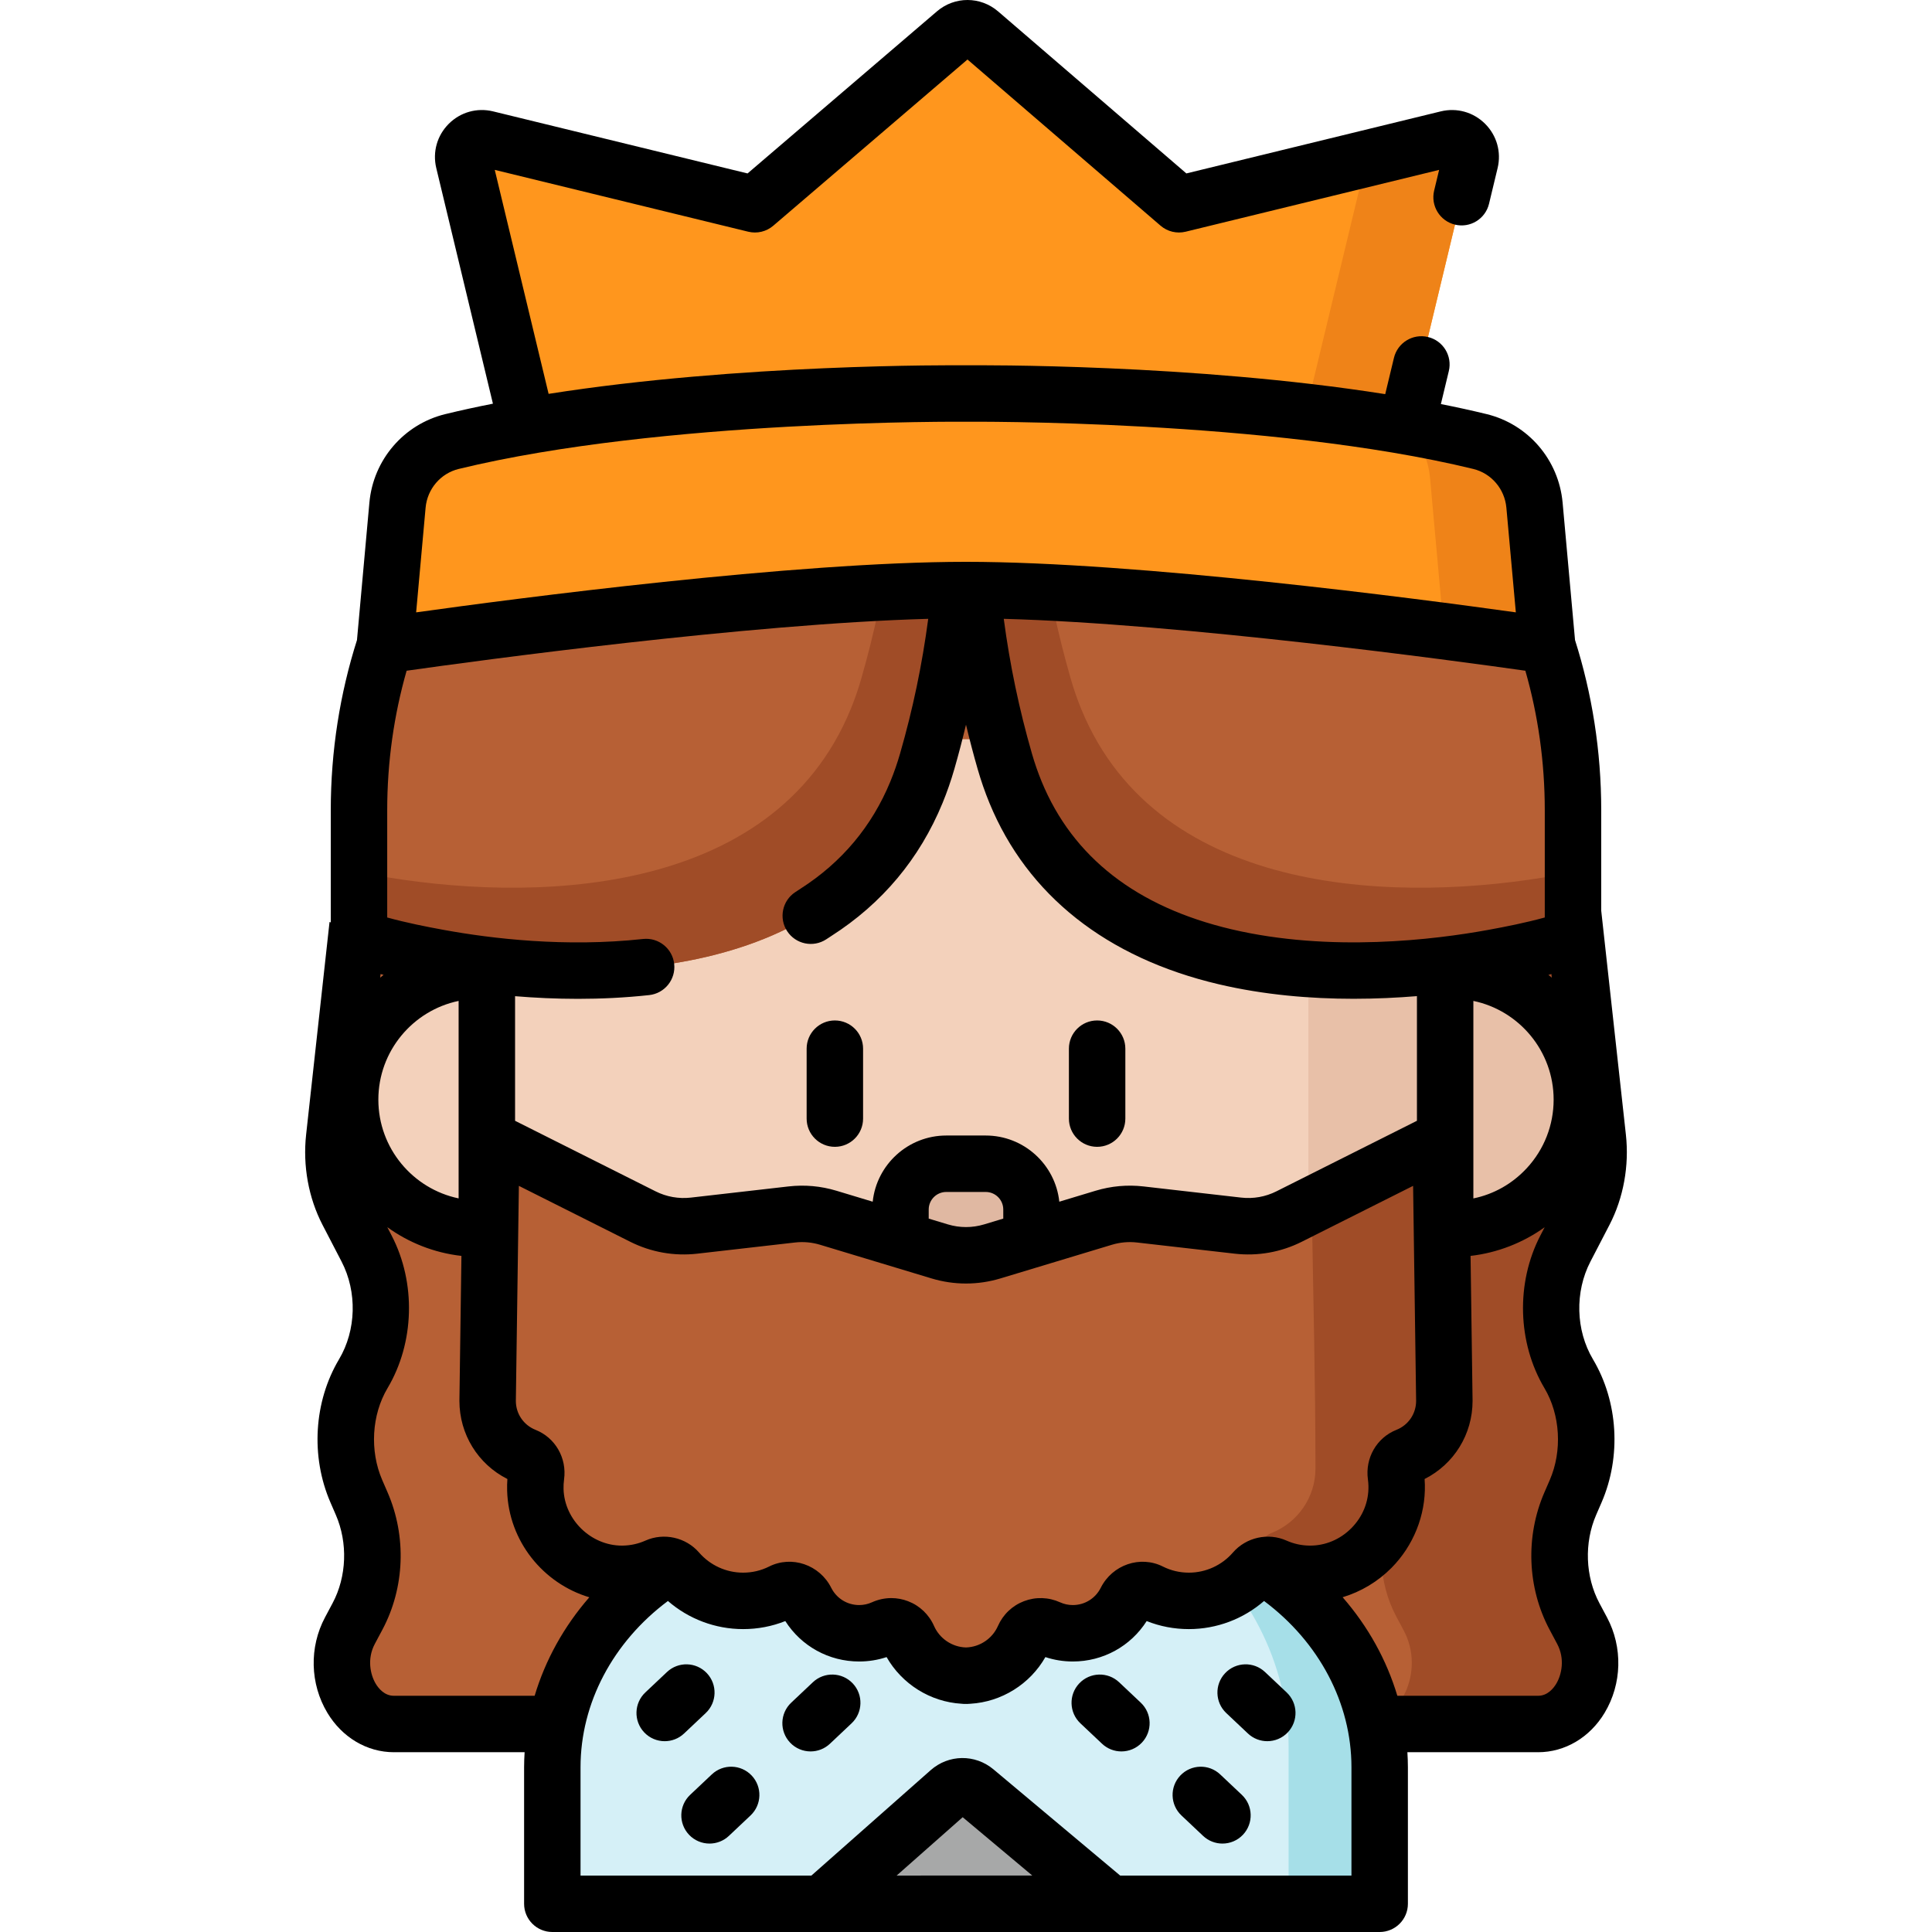
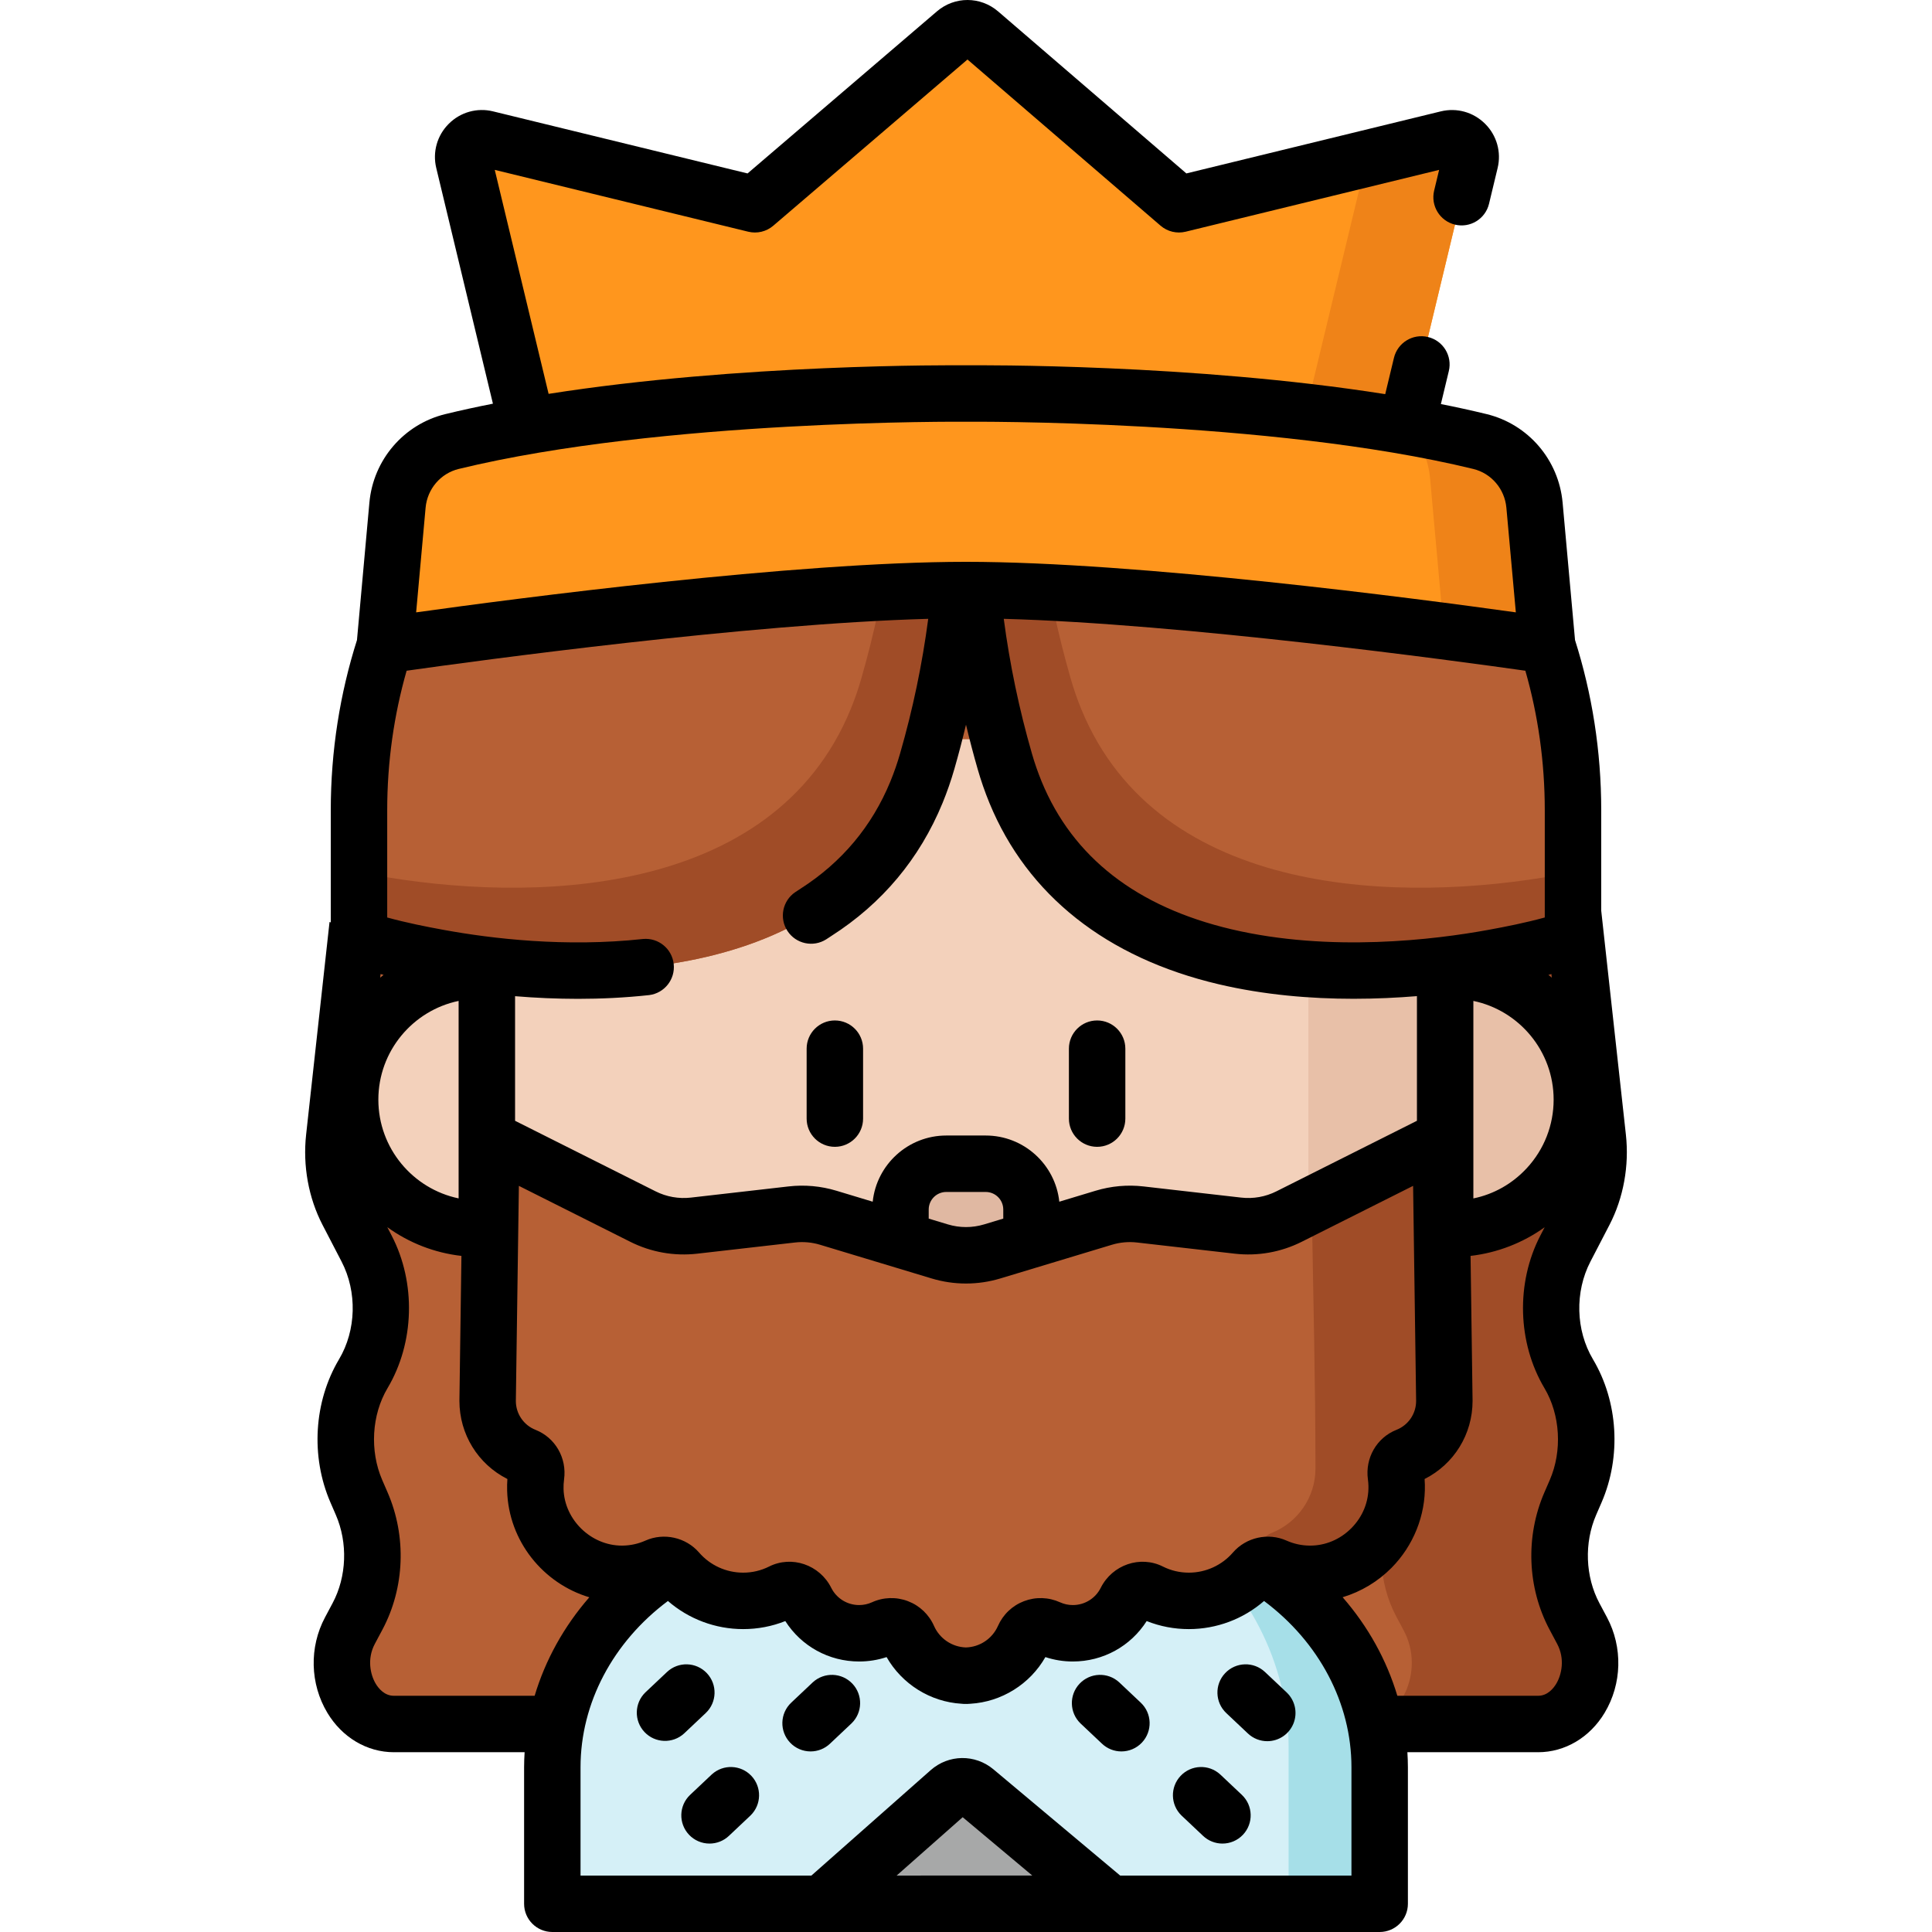
- <svg xmlns="http://www.w3.org/2000/svg" version="1.1" id="Capa_1" x="0px" y="0px" viewBox="0 0 511.998 511.998" style="enable-background:new 0 0 511.998 511.998;" xml:space="preserve">
-   <path style="fill:#B76035;" d="M419.263,432.132l-2.015-3.782c-4.81-9.03-5.233-20.368-1.115-29.859l1.429-3.294  c4.332-9.984,3.624-21.964-1.84-31.147l0,0c-5.87-9.864-6.217-22.879-0.885-33.157l5.043-9.721  c3.056-5.89,4.311-12.831,3.558-19.674L409.494,174.86H102.5L88.556,301.498c-0.753,6.843,0.502,13.784,3.558,19.674l5.043,9.721  c5.332,10.278,4.985,23.293-0.885,33.157l0,0c-5.465,9.183-6.172,21.163-1.841,31.147l1.429,3.293  c4.118,9.491,3.695,20.829-1.115,29.859l-2.015,3.782c-5.734,10.766,0.847,24.745,11.649,24.745h303.234  C418.416,456.877,424.997,442.898,419.263,432.132z" />
-   <path style="fill:#A04C27;" d="M419.258,432.131c5.74,10.768-0.845,24.751-11.645,24.751h-47.236  c10.799,0,17.373-13.984,11.645-24.751l-2.019-3.782c-4.801-9.028-5.235-20.362-1.115-29.859l1.432-3.286  c4.332-9.994,3.627-21.977-1.843-31.157c-3.099-5.191-4.649-11.278-4.649-17.366c0-5.453,1.244-10.933,3.768-15.792l5.036-9.718  c3.064-5.895,4.32-12.824,3.569-19.672l-13.945-126.643h47.236l13.945,126.643c0.751,6.847-0.505,13.777-3.557,19.672l-5.048,9.718  c-2.512,4.859-3.768,10.326-3.768,15.779c0,6.102,1.561,12.175,4.66,17.38c5.458,9.18,6.175,21.163,1.843,31.157l-1.432,3.286  c-4.12,9.497-3.698,20.831,1.115,29.859L419.258,432.131z" />
-   <path style="fill:#F3D1BB;" d="M291.313,406.341H220.68c-50.624,0-91.663-41.039-91.663-91.663V195.912h253.96v118.766  C382.977,365.302,341.938,406.341,291.313,406.341z" />
-   <path style="fill:#E8C0A8;" d="M382.98,195.915v118.76c0,50.63-41.043,91.662-91.662,91.662H255.08  c50.63,0,91.662-41.032,91.662-91.662v-118.76L382.98,195.915L382.98,195.915z" />
-   <path style="fill:#F3D1BB;" d="M129.017,257.214h-2.027c-18.89,0-34.203,15.313-34.203,34.203l0,0  c0,18.89,15.313,34.203,34.203,34.203h2.027V257.214z" />
-   <path style="fill:#E8C0A8;" d="M410.115,314.64c-6.248,6.753-15.186,10.981-25.112,10.981h-2.027v-68.407h2.027  c18.89,0,34.203,15.313,34.203,34.203l0,0C419.207,300.382,415.758,308.541,410.115,314.64L410.115,314.64z" />
-   <g>
-     <path style="fill:#B76035;" d="M242.874,209.942c-20.68,50.272-85.227,51.401-126.592,43.85c-7.087-1.294-14.24-2.8-21.147-5.099   v-33.958c0-71.744,52.671-129.904,117.644-129.904h43.004c0.368,14.25,0.375,28.526,0.189,42.78   c-0.341,26.123-3.087,49.231-10.249,74.125C244.897,204.607,243.944,207.34,242.874,209.942z" />
-     <path style="fill:#B76035;" d="M269.12,209.942c20.68,50.272,85.227,51.401,126.592,43.85c7.087-1.294,14.24-2.8,21.147-5.099   v-33.958c0-71.744-52.671-129.904-117.644-129.904h-43.004c-0.368,14.25-0.375,28.526-0.189,42.78   c0.341,26.123,3.087,49.231,10.249,74.125C267.097,204.607,268.049,207.34,269.12,209.942z" />
+ <svg xmlns="http://www.w3.org/2000/svg" height="512" width="512" viewBox="0 0 511.998 511.998">
+   <path d="M419.263 432.132l-2.015-3.782c-4.81-9.03-5.233-20.368-1.115-29.859l1.429-3.294c4.332-9.984 3.624-21.964-1.84-31.147-5.87-9.864-6.217-22.879-.885-33.157l5.043-9.721c3.056-5.89 4.311-12.831 3.558-19.674L409.494 174.86H102.5L88.556 301.498c-.753 6.843.502 13.784 3.558 19.674l5.043 9.721c5.332 10.278 4.985 23.293-.885 33.157-5.465 9.183-6.172 21.163-1.841 31.147l1.429 3.293c4.118 9.491 3.695 20.829-1.115 29.859l-2.015 3.782c-5.734 10.766.847 24.745 11.649 24.745h303.234c10.803.001 17.384-13.978 11.65-24.744z" fill="#b76035" />
+   <path d="M419.258 432.131c5.74 10.768-.845 24.751-11.645 24.751h-47.236c10.799 0 17.373-13.984 11.645-24.751l-2.019-3.782c-4.801-9.028-5.235-20.362-1.115-29.859l1.432-3.286c4.332-9.994 3.627-21.977-1.843-31.157-3.099-5.191-4.649-11.278-4.649-17.366 0-5.453 1.244-10.933 3.768-15.792l5.036-9.718c3.064-5.895 4.32-12.824 3.569-19.672l-13.945-126.643h47.236l13.945 126.643c.751 6.847-.505 13.777-3.557 19.672l-5.048 9.718c-2.512 4.859-3.768 10.326-3.768 15.779 0 6.102 1.561 12.175 4.66 17.38 5.458 9.18 6.175 21.163 1.843 31.157l-1.432 3.286c-4.12 9.497-3.698 20.831 1.115 29.859l2.008 3.781z" fill="#a04c27" />
+   <path d="M291.313 406.341H220.68c-50.624 0-91.663-41.039-91.663-91.663V195.912h253.96v118.766c0 50.624-41.039 91.663-91.664 91.663z" fill="#f3d1bb" />
+   <path d="M382.98 195.915v118.76c0 50.63-41.043 91.662-91.662 91.662H255.08c50.63 0 91.662-41.032 91.662-91.662v-118.76h36.238z" fill="#e8c0a8" />
+   <path d="M129.017 257.214h-2.027c-18.89 0-34.203 15.313-34.203 34.203S108.1 325.62 126.99 325.62h2.027v-68.406z" fill="#f3d1bb" />
+   <path d="M410.115 314.64c-6.248 6.753-15.186 10.981-25.112 10.981h-2.027v-68.407h2.027c18.89 0 34.203 15.313 34.203 34.203a34.077 34.077 0 01-9.091 23.223z" fill="#e8c0a8" />
+   <g fill="#b76035">
+     <path d="M242.874 209.942c-20.68 50.272-85.227 51.401-126.592 43.85-7.087-1.294-14.24-2.8-21.147-5.099v-33.958c0-71.744 52.671-129.904 117.644-129.904h43.004c.368 14.25.375 28.526.189 42.78-.341 26.123-3.087 49.231-10.249 74.125a78.954 78.954 0 01-2.849 8.206z" />
+     <path d="M269.12 209.942c20.68 50.272 85.227 51.401 126.592 43.85 7.087-1.294 14.24-2.8 21.147-5.099v-33.958c0-71.744-52.671-129.904-117.644-129.904h-43.004c-.368 14.25-.375 28.526-.189 42.78.341 26.123 3.087 49.231 10.249 74.125a78.722 78.722 0 002.849 8.206z" />
  </g>
-   <g>
-     <path style="fill:#A04C27;" d="M416.857,231.136v17.561c-6.901,2.294-14.061,3.799-21.141,5.096   c-41.364,7.549-105.913,6.422-126.596-43.847c-1.067-2.603-2.024-5.335-2.852-8.207c-7.16-24.9-9.902-48.006-10.251-74.122   c-0.179-14.26-0.179-28.53,0.189-42.78h17.162c-0.03,6.941,0.02,13.881,0.11,20.812c0.339,26.127,3.081,49.232,10.251,74.132   c0.818,2.862,1.775,5.604,2.842,8.197c20.682,50.279,85.231,51.406,126.596,43.857C414.394,231.605,415.63,231.375,416.857,231.136   z" />
-     <path style="fill:#A04C27;" d="M95.135,231.136v17.561c6.901,2.294,14.061,3.799,21.141,5.096   c41.364,7.549,105.914,6.422,126.596-43.847c1.067-2.603,2.024-5.335,2.852-8.207c7.16-24.9,9.902-48.006,10.251-74.122   c0.18-14.26,0.18-28.53-0.189-42.78h-17.162c0.03,6.941-0.02,13.881-0.11,20.812c-0.339,26.127-3.081,49.232-10.251,74.132   c-0.818,2.862-1.775,5.604-2.842,8.197c-20.682,50.279-85.231,51.406-126.596,43.857C97.599,231.605,96.362,231.375,95.135,231.136   z" />
+   <g fill="#a04c27">
+     <path d="M416.857 231.136v17.561c-6.901 2.294-14.061 3.799-21.141 5.096-41.364 7.549-105.913 6.422-126.596-43.847a80.163 80.163 0 01-2.852-8.207c-7.16-24.9-9.902-48.006-10.251-74.122-.179-14.26-.179-28.53.189-42.78h17.162c-.03 6.941.02 13.881.11 20.812.339 26.127 3.081 49.232 10.251 74.132a77.628 77.628 0 002.842 8.197c20.682 50.279 85.231 51.406 126.596 43.857 1.227-.23 2.463-.46 3.69-.699z" />
+     <path d="M95.135 231.136v17.561c6.901 2.294 14.061 3.799 21.141 5.096 41.364 7.549 105.914 6.422 126.596-43.847a80.163 80.163 0 002.852-8.207c7.16-24.9 9.902-48.006 10.251-74.122.18-14.26.18-28.53-.189-42.78h-17.162c.03 6.941-.02 13.881-.11 20.812-.339 26.127-3.081 49.232-10.251 74.132a77.628 77.628 0 01-2.842 8.197c-20.682 50.279-85.231 51.406-126.596 43.857-1.226-.23-2.463-.46-3.69-.699z" />
  </g>
-   <path style="fill:#D5F0F7;" d="M365.626,504.521v-36.187c0-20.736-11.299-40.581-29.975-52.71  c-9.437-6.129-20.49-10.144-32.013-11.604c-14.942-1.894-15.142-1.486-15.142-15.575c0-0.038,0-9.297,0-9.297h-64.999  c0,0,0,9.259,0,9.297c0,14.09-0.199,13.681-15.142,15.575c-11.523,1.461-22.577,5.475-32.013,11.604  c-18.675,12.129-29.975,31.974-29.975,52.71v36.187H365.626z" />
-   <path style="fill:#A6DFE8;" d="M365.63,468.332v36.189h-24.142v-41.813c0-21.909-10.909-42.95-29.278-57.11  c8.396,2.034,16.374,5.435,23.444,10.022C354.332,427.756,365.63,447.6,365.63,468.332z" />
-   <path style="fill:#E0B8A2;" d="M273.356,333.819h-34.719v-13.283c0-6.701,5.432-12.134,12.134-12.134h10.452  c6.701,0,12.134,5.432,12.134,12.134v13.283H273.356z" />
-   <path style="fill:#B76035;" d="M382.767,366.602l-0.974-64.374l-40.177,20.17c-4.189,2.103-8.9,2.939-13.557,2.407l-25.867-2.958  c-3.262-0.373-6.566-0.076-9.709,0.873l-29.516,8.913c-4.545,1.373-9.395,1.373-13.94,0l-29.516-8.913  c-3.143-0.949-6.447-1.246-9.709-0.873l-25.867,2.958c-4.657,0.533-9.368-0.304-13.557-2.407l-40.177-20.17l-0.974,64.374  l0.547,0.585c-0.345,1.296-0.547,2.651-0.547,4.056c0,6.648,4.122,12.326,9.948,14.635c2.053,0.814,3.2,2.973,2.899,5.161  c-0.171,1.24-0.242,2.511-0.203,3.807c0.366,12.368,10.821,22.384,23.194,22.233c3.214-0.039,6.268-0.742,9.033-1.976  c1.899-0.847,4.143-0.343,5.505,1.228c4.202,4.849,10.404,7.916,17.324,7.916c3.683,0,7.161-0.871,10.243-2.416  c2.39-1.198,5.233-0.076,6.433,2.313c2.588,5.153,7.919,8.689,14.079,8.689c2.302,0,4.486-0.497,6.455-1.388  c2.526-1.143,5.436-0.053,6.556,2.484c2.572,5.827,8.31,9.928,15.039,10.136v0.02c0.09,0,0.177-0.009,0.266-0.01  c0.089,0.001,0.177,0.01,0.266,0.01v-0.02c6.729-0.208,12.467-4.309,15.039-10.136c1.12-2.537,4.03-3.627,6.556-2.484  c1.968,0.891,4.152,1.388,6.454,1.388c6.159,0,11.49-3.536,14.079-8.689c1.2-2.389,4.043-3.511,6.433-2.313  c3.082,1.545,6.561,2.416,10.243,2.416c6.919,0,13.121-3.067,17.323-7.916c1.362-1.571,3.607-2.076,5.505-1.229  c2.767,1.235,5.823,1.938,9.04,1.976c12.828,0.154,23.478-10.605,23.192-23.431c-0.02-0.883-0.09-1.753-0.208-2.608  c-0.301-2.188,0.846-4.348,2.899-5.162c5.826-2.309,9.948-7.987,9.948-14.635c0-1.405-0.202-2.76-0.547-4.056L382.767,366.602z" />
-   <path style="fill:#A04C27;" d="M382.224,367.185c0.339,1.296,0.538,2.652,0.538,4.059c0,6.651-4.118,12.325-9.942,14.629  c-2.054,0.818-3.201,2.982-2.902,5.165c0.12,0.858,0.189,1.725,0.209,2.613c0.289,12.824-10.361,23.584-23.195,23.424  c-3.211-0.04-6.272-0.738-9.035-1.975c-1.316-0.588-2.802-0.528-4.029,0.1c-0.03-0.997-0.1-1.974-0.239-2.942  c-0.349-2.553,0.987-5.076,3.381-6.023c6.791-2.692,11.598-9.314,11.598-17.062c0-23.248-0.624-46.527-0.977-69.795l34.164-17.152  l0.967,64.38L382.224,367.185z" />
-   <path style="fill:#A7A8A8;" d="M217.859,504.521l33.718-29.795c1.962-1.734,4.897-1.772,6.904-0.09l35.654,29.882L217.859,504.521z" />
-   <path style="fill:#FF961D;" d="M312.437,54.137l-52.788-45.43c-1.866-1.606-4.624-1.609-6.494-0.009l-53.093,45.439L128.92,36.785  c-3.625-0.884-6.902,2.381-6.029,6.01l16.855,70.102h233.01l16.855-70.102c0.872-3.628-2.404-6.894-6.029-6.01L312.437,54.137z" />
-   <path style="fill:#EF8318;" d="M389.613,42.793l-16.863,70.104h-27.603L362,42.793c0.06-0.259,0.1-0.509,0.12-0.768l21.46-5.235  C387.2,35.903,390.48,39.163,389.613,42.793z" />
-   <path style="fill:#FF961D;" d="M410.01,171.023l-3.355-37.138c-0.735-8.132-6.528-14.947-14.461-16.878  c-55.368-13.479-135.454-12.727-136.197-12.72c-0.743-0.007-80.829-0.759-136.197,12.72c-7.933,1.931-13.727,8.746-14.461,16.878  l-3.355,37.138c0,0,99.038-14.654,154.013-14.657C310.972,156.369,410.01,171.023,410.01,171.023z" />
-   <path style="fill:#EF8318;" d="M410.006,171.024c0,0-10.85-1.606-27.363-3.759l-3.66-40.517c-0.479-5.285-2.752-10.102-6.263-13.771  c6.711,1.177,13.243,2.513,19.476,4.029c7.928,1.935,13.722,8.746,14.46,16.883L410.006,171.024z" />
-   <path d="M221.246,270.431c-4.131,0-7.479,3.349-7.479,7.479v18.531c0,4.131,3.349,7.479,7.479,7.479s7.479-3.349,7.479-7.479V277.91  C228.725,273.78,225.377,270.431,221.246,270.431z" />
-   <path d="M290.748,270.431c-4.131,0-7.479,3.349-7.479,7.479v18.531c0,4.131,3.349,7.479,7.479,7.479s7.479-3.349,7.479-7.479V277.91  C298.227,273.78,294.878,270.431,290.748,270.431z" />
-   <path d="M423.849,424.834c-3.737-7.015-4.064-15.969-0.854-23.367l1.429-3.292c5.282-12.173,4.411-26.715-2.274-37.949  c-4.578-7.692-4.841-17.854-0.673-25.888l5.044-9.721c3.718-7.166,5.263-15.667,4.353-23.937l-6.534-59.341v-26.603  c0-15.801-2.453-30.981-6.945-45.122l-3.288-36.402c-1.025-11.356-9.12-20.789-20.141-23.472c-3.934-0.958-7.987-1.843-12.117-2.664  l2.103-8.745c0.966-4.016-1.507-8.055-5.523-9.02c-4.012-0.967-8.054,1.507-9.02,5.523l-2.313,9.619  c-50.902-8.054-107.488-7.678-111.099-7.645c-3.605-0.033-59.84-0.408-110.61,7.568L131.116,45.02l67.172,16.384  c2.341,0.57,4.808-0.02,6.635-1.584l51.468-44.048l51.167,44.034c1.829,1.575,4.306,2.169,6.651,1.598l67.172-16.384l-1.32,5.491  c-0.966,4.016,1.507,8.054,5.524,9.02c4.013,0.969,8.055-1.507,9.02-5.523l2.275-9.464c1.024-4.26-0.217-8.65-3.319-11.742  c-3.103-3.093-7.497-4.318-11.754-3.282L314.4,45.96L264.526,3.038c-4.699-4.043-11.527-4.052-16.235-0.022L198.11,45.963  l-67.419-16.444c-4.257-1.039-8.651,0.188-11.754,3.282c-3.103,3.093-4.344,7.483-3.319,11.742l15.011,62.436  c-4.297,0.848-8.51,1.765-12.597,2.76c-11.021,2.683-19.116,12.115-20.141,23.471l-3.289,36.413  c-4.491,14.137-6.944,29.314-6.944,45.112v29.72c-0.108-0.046-0.222-0.085-0.328-0.134l-6.205,56.358  c-0.911,8.27,0.635,16.771,4.353,23.938l5.044,9.72c4.168,8.034,3.904,18.196-0.674,25.888c-6.685,11.234-7.556,25.776-2.274,37.948  l1.429,3.294c3.21,7.397,2.883,16.35-0.855,23.365l-2.015,3.783c-4.223,7.929-3.983,17.624,0.626,25.301  c3.924,6.536,10.513,10.438,17.623,10.438h34.645c-0.08,1.322-0.136,2.646-0.136,3.978v36.187c0,4.13,3.349,7.479,7.479,7.479  h219.258c4.131,0,7.479-3.349,7.479-7.479v-36.187c0-1.331-0.055-2.656-0.136-3.978h34.645c7.111,0,13.699-3.902,17.624-10.438  c4.609-7.677,4.849-17.372,0.626-25.301L423.849,424.834z M411.138,258.135l0.105,0.951c-0.302-0.245-0.597-0.499-0.906-0.737  C410.602,258.283,410.872,258.203,411.138,258.135z M411.728,291.418c0,6.75-2.522,13.194-7.102,18.143  c-3.857,4.168-8.764,6.926-14.17,8.033v-52.342C402.585,267.777,411.728,278.55,411.728,291.418z M409.38,214.736v28.406  c-5.199,1.424-10.404,2.452-15.011,3.293c-14.153,2.583-41.809,5.997-67.996-0.164c-25.142-5.917-42.077-19.096-50.336-39.174  c-0.974-2.368-1.841-4.868-2.578-7.429c-3.383-11.758-5.824-23.407-7.454-35.675c47.735,1.314,119.369,11.083,138.231,13.756  C407.574,189.423,409.38,201.849,409.38,214.736z M112.787,134.557c0.45-4.982,3.979-9.114,8.782-10.283  c53.975-13.139,133.559-12.515,134.354-12.508c0.049,0.001,0.098,0.001,0.147,0c0.797-0.007,80.38-0.632,134.354,12.508  c4.803,1.169,8.332,5.302,8.782,10.284l2.505,27.724c-26.155-3.653-100.147-13.392-145.715-13.394  c-45.567,0.002-119.558,9.741-145.714,13.394L112.787,134.557z M102.614,214.736c0-12.887,1.807-25.312,5.144-36.987  c18.861-2.672,90.497-12.441,138.231-13.756c-1.629,12.269-4.07,23.917-7.453,35.676c-0.737,2.561-1.604,5.06-2.578,7.428  c-4.886,11.878-12.873,21.422-23.813,28.415l-1.383,0.907c-3.454,2.265-4.418,6.902-2.153,10.356  c2.266,3.454,6.902,4.417,10.356,2.153l1.31-0.86c13.508-8.633,23.439-20.503,29.517-35.281c1.182-2.874,2.232-5.897,3.12-8.983  c1.129-3.923,2.15-7.831,3.087-11.748c0.937,3.917,1.958,7.825,3.087,11.748c0.888,3.087,1.937,6.109,3.12,8.984  c10.056,24.446,31.06,41.059,60.743,48.044c12.111,2.85,24.42,3.854,35.763,3.854c5.916,0,11.567-0.274,16.789-0.702v33.036  l-37.237,18.694c-2.898,1.454-6.131,2.029-9.352,1.66l-25.867-2.958c-4.297-0.49-8.577-0.106-12.721,1.145l-9.598,2.899  c-1.041-9.841-9.387-17.536-19.5-17.536h-10.452c-10.112,0-18.458,7.695-19.5,17.536l-9.599-2.899  c-4.142-1.25-8.421-1.635-12.72-1.144l-25.868,2.958c-3.22,0.369-6.454-0.205-9.351-1.66l-37.237-18.694V264  c5.239,0.432,10.832,0.701,16.661,0.701c6.09,0,12.434-0.292,18.881-0.993c4.106-0.447,7.073-4.138,6.626-8.244  c-0.447-4.106-4.14-7.068-8.244-6.626c-20.53,2.234-40.043-0.073-52.797-2.401c-4.607-0.841-9.811-1.869-15.011-3.293v-28.408  H102.614z M362.51,392.06c0.079,0.577,0.127,1.168,0.14,1.754c0.093,4.157-1.511,8.118-4.517,11.154  c-3.005,3.037-7.001,4.686-11.109,4.632c-2.118-0.025-4.164-0.472-6.082-1.328c-4.868-2.172-10.709-0.873-14.205,3.161  c-2.938,3.39-7.192,5.335-11.671,5.335c-2.425,0-4.744-0.546-6.891-1.622c-6.006-3.011-13.394-0.481-16.468,5.641  c-1.416,2.817-4.249,4.567-7.396,4.567c-1.177,0-2.311-0.243-3.37-0.723c-3.063-1.385-6.464-1.493-9.578-0.303  c-3.102,1.186-5.554,3.523-6.904,6.581c-1.473,3.338-4.781,5.567-8.427,5.68c-0.024,0.001-0.047,0.001-0.071,0  c-3.646-0.112-6.954-2.342-8.427-5.679c-1.35-3.058-3.802-5.396-6.904-6.582c-1.433-0.548-2.926-0.82-4.42-0.82  c-1.752,0-3.504,0.375-5.156,1.123c-1.06,0.479-2.195,0.723-3.372,0.723c-3.146,0-5.98-1.75-7.396-4.567  c-3.075-6.121-10.462-8.653-16.467-5.641c-2.148,1.077-4.467,1.622-6.892,1.622c-4.479,0-8.733-1.945-11.672-5.336  c-3.495-4.033-9.336-5.332-14.205-3.16c-1.915,0.855-3.96,1.302-6.076,1.327c-0.06,0.001-0.119,0.001-0.179,0.001  c-8.151,0-15.206-6.818-15.448-14.974c-0.025-0.86,0.021-1.725,0.137-2.569c0.779-5.661-2.327-11.061-7.554-13.133  c-3.173-1.258-5.224-4.274-5.224-7.672c0.005-1.236,0.459-33.15,0.801-56.988l29.514,14.817c5.504,2.763,11.648,3.852,17.762,3.154  l25.867-2.958c2.263-0.261,4.516-0.056,6.697,0.602l29.516,8.914c5.974,1.804,12.29,1.804,18.264,0l29.516-8.913  c2.182-0.659,4.437-0.864,6.698-0.603l25.867,2.958c6.121,0.698,12.26-0.391,17.763-3.154l29.514-14.817  c0.342,23.838,0.797,55.751,0.801,56.978c0,3.409-2.051,6.424-5.224,7.682C364.837,380.996,361.731,386.396,362.51,392.06z   M246.116,322.942v-2.406c0-2.567,2.088-4.655,4.654-4.655h10.452c2.567,0,4.654,2.088,4.654,4.655v2.406l-5.072,1.532  c-3.146,0.949-6.471,0.949-9.617,0L246.116,322.942z M100.855,258.135c0.266,0.068,0.536,0.148,0.801,0.214  c-0.309,0.237-0.604,0.491-0.906,0.737L100.855,258.135z M121.538,265.252v52.331c-12.13-2.525-21.272-13.297-21.272-26.165  S109.409,267.777,121.538,265.252z M141.686,449.398h-37.307c-2.514,0-4.086-1.993-4.799-3.18c-1.437-2.394-2.364-6.598-0.248-10.57  l2.015-3.783c5.917-11.109,6.431-24.698,1.375-36.351l-1.429-3.295c-3.351-7.722-2.799-17.278,1.407-24.345  c7.162-12.037,7.593-27.905,1.096-40.426l-1.162-2.24c5.656,4.086,12.369,6.796,19.649,7.618  c-0.259,18.163-0.534,37.621-0.534,38.416c0,8.861,4.925,16.775,12.714,20.709c-0.075,1.035-0.098,2.078-0.067,3.115  c0.395,13.351,9.547,24.572,21.78,28.23C149.457,431.008,144.527,439.9,141.686,449.398z M237.619,497.041l17.5-15.464  l18.449,15.462L237.619,497.041z M358.147,497.042h-61.289l-33.573-28.138c-4.881-4.091-11.889-4-16.661,0.218l0,0l-31.596,27.92  h-61.181v-28.708c0-16.987,8.588-33.182,23.161-44.058c5.495,4.771,12.548,7.45,19.919,7.45c3.883,0,7.633-0.714,11.184-2.127  c4.246,6.663,11.545,10.712,19.571,10.712c2.499,0,4.936-0.391,7.274-1.167c4.072,7.153,11.595,11.88,19.877,12.365  c0.38,0.046,0.771,0.061,1.164,0.05c0.089,0.002,0.177,0.004,0.267,0.004c0.302,0,0.601-0.018,0.893-0.053  c8.283-0.484,15.809-5.212,19.881-12.366c2.337,0.775,4.774,1.167,7.274,1.167c8.026,0,15.324-4.049,19.571-10.712  c3.551,1.412,7.301,2.127,11.184,2.127c7.371,0,14.425-2.679,19.919-7.45c14.574,10.876,23.161,27.071,23.161,44.058V497.042z   M412.413,446.218c-0.713,1.187-2.285,3.18-4.799,3.18h-37.306c-2.842-9.504-7.775-18.401-14.499-26.115  c4.842-1.458,9.328-4.125,12.956-7.791c5.799-5.859,9.021-13.881,8.84-22.013c-0.012-0.509-0.036-1.019-0.073-1.528  c7.789-3.934,12.714-11.848,12.714-20.708c0-0.795-0.275-20.256-0.534-38.42c7.092-0.813,13.864-3.448,19.639-7.595l-1.152,2.221  c-6.496,12.522-6.066,28.39,1.097,40.426c4.205,7.067,4.757,16.624,1.406,24.347l-1.429,3.293  c-5.057,11.653-4.542,25.243,1.375,36.352l2.015,3.782C414.777,439.621,413.85,443.825,412.413,446.218z" />
-   <path d="M187.019,453.981c3.004-2.834,3.142-7.568,0.307-10.572s-7.567-3.143-10.572-0.307l-5.736,5.412  c-3.004,2.834-3.142,7.568-0.307,10.573c1.471,1.56,3.454,2.346,5.441,2.346c1.841,0,3.686-0.676,5.131-2.039L187.019,453.981z" />
-   <path d="M215.415,445.813l-5.736,5.412c-3.004,2.834-3.142,7.568-0.307,10.572c1.471,1.56,3.454,2.347,5.441,2.347  c1.841,0,3.686-0.676,5.131-2.039l5.736-5.412c3.004-2.834,3.142-7.568,0.307-10.573  C223.152,443.116,218.42,442.977,215.415,445.813z" />
-   <path d="M188.635,470.233l-5.736,5.412c-3.004,2.834-3.142,7.568-0.307,10.572c1.471,1.56,3.454,2.347,5.441,2.347  c1.841,0,3.686-0.676,5.131-2.039l5.736-5.412c3.004-2.834,3.142-7.568,0.307-10.573  C196.373,467.536,191.64,467.397,188.635,470.233z" />
-   <path d="M335.24,443.101c-3.004-2.834-7.738-2.696-10.572,0.307c-2.835,3.005-2.697,7.738,0.307,10.572l5.736,5.412  c1.445,1.363,3.29,2.039,5.131,2.039c1.987,0,3.97-0.787,5.441-2.346c2.835-3.005,2.697-7.738-0.307-10.573L335.24,443.101z" />
-   <path d="M296.579,445.813c-3.005-2.835-7.738-2.696-10.572,0.307c-2.835,3.005-2.697,7.738,0.307,10.573l5.736,5.412  c1.445,1.363,3.29,2.039,5.131,2.039c1.987,0,3.97-0.787,5.441-2.347c2.835-3.005,2.697-7.738-0.307-10.572L296.579,445.813z" />
-   <path d="M323.359,470.233c-3.004-2.835-7.738-2.696-10.572,0.307c-2.835,3.005-2.697,7.738,0.307,10.573l5.736,5.412  c1.445,1.363,3.29,2.039,5.131,2.039c1.987,0,3.97-0.787,5.441-2.347c2.835-3.005,2.697-7.738-0.307-10.572L323.359,470.233z" />
-   <g>
- </g>
-   <g>
- </g>
-   <g>
- </g>
-   <g>
- </g>
-   <g>
- </g>
-   <g>
- </g>
-   <g>
- </g>
-   <g>
- </g>
-   <g>
- </g>
-   <g>
- </g>
-   <g>
- </g>
-   <g>
- </g>
-   <g>
- </g>
-   <g>
- </g>
-   <g>
- </g>
+   <path d="M365.626 504.521v-36.187c0-20.736-11.299-40.581-29.975-52.71-9.437-6.129-20.49-10.144-32.013-11.604-14.942-1.894-15.142-1.486-15.142-15.575v-9.297h-64.999v9.297c0 14.09-.199 13.681-15.142 15.575-11.523 1.461-22.577 5.475-32.013 11.604-18.675 12.129-29.975 31.974-29.975 52.71v36.187h219.259z" fill="#d5f0f7" />
+   <path d="M365.63 468.332v36.189h-24.142v-41.813c0-21.909-10.909-42.95-29.278-57.11 8.396 2.034 16.374 5.435 23.444 10.022 18.678 12.136 29.976 31.98 29.976 52.712z" fill="#a6dfe8" />
+   <path d="M273.356 333.819h-34.719v-13.283c0-6.701 5.432-12.134 12.134-12.134h10.452c6.701 0 12.134 5.432 12.134 12.134v13.283h-.001z" fill="#e0b8a2" />
+   <path d="M382.767 366.602l-.974-64.374-40.177 20.17a24.115 24.115 0 01-13.557 2.407l-25.867-2.958a24.113 24.113 0 00-9.709.873l-29.516 8.913a24.104 24.104 0 01-13.94 0l-29.516-8.913a24.113 24.113 0 00-9.709-.873l-25.867 2.958a24.107 24.107 0 01-13.557-2.407l-40.177-20.17-.974 64.374.547.585a15.728 15.728 0 00-.547 4.056c0 6.648 4.122 12.326 9.948 14.635 2.053.814 3.2 2.973 2.899 5.161a22.818 22.818 0 00-.203 3.807c.366 12.368 10.821 22.384 23.194 22.233a22.791 22.791 0 009.033-1.976 4.746 4.746 0 015.505 1.228c4.202 4.849 10.404 7.916 17.324 7.916a22.79 22.79 0 0010.243-2.416c2.39-1.198 5.233-.076 6.433 2.313 2.588 5.153 7.919 8.689 14.079 8.689 2.302 0 4.486-.497 6.455-1.388 2.526-1.143 5.436-.053 6.556 2.484 2.572 5.827 8.31 9.928 15.039 10.136v.02c.09 0 .177-.009.266-.01.089.001.177.01.266.01v-.02c6.729-.208 12.467-4.309 15.039-10.136 1.12-2.537 4.03-3.627 6.556-2.484a15.605 15.605 0 006.454 1.388c6.159 0 11.49-3.536 14.079-8.689 1.2-2.389 4.043-3.511 6.433-2.313a22.793 22.793 0 0010.243 2.416c6.919 0 13.121-3.067 17.323-7.916a4.746 4.746 0 015.505-1.229 22.787 22.787 0 009.04 1.976c12.828.154 23.478-10.605 23.192-23.431-.02-.883-.09-1.753-.208-2.608-.301-2.188.846-4.348 2.899-5.162 5.826-2.309 9.948-7.987 9.948-14.635 0-1.405-.202-2.76-.547-4.056l.547-.584z" fill="#b76035" />
+   <path d="M382.224 367.185a16 16 0 01.538 4.059c0 6.651-4.118 12.325-9.942 14.629-2.054.818-3.201 2.982-2.902 5.165.12.858.189 1.725.209 2.613.289 12.824-10.361 23.584-23.195 23.424a22.77 22.77 0 01-9.035-1.975 4.674 4.674 0 00-4.029.1c-.03-.997-.1-1.974-.239-2.942-.349-2.553.987-5.076 3.381-6.023 6.791-2.692 11.598-9.314 11.598-17.062 0-23.248-.624-46.527-.977-69.795l34.164-17.152.967 64.38-.538.579z" fill="#a04c27" />
+   <path d="M217.859 504.521l33.718-29.795a5.292 5.292 0 016.904-.09l35.654 29.882-76.276.003z" fill="#a7a8a8" />
+   <path d="M312.437 54.137l-52.788-45.43a4.986 4.986 0 00-6.494-.009l-53.093 45.439-71.142-17.352c-3.625-.884-6.902 2.381-6.029 6.01l16.855 70.102h233.01l16.855-70.102c.872-3.628-2.404-6.894-6.029-6.01l-71.145 17.352z" fill="#ff961d" />
+   <path d="M389.613 42.793l-16.863 70.104h-27.603L362 42.793c.06-.259.1-.509.12-.768l21.46-5.235c3.62-.887 6.9 2.373 6.033 6.003z" fill="#ef8318" />
+   <path d="M410.01 171.023l-3.355-37.138c-.735-8.132-6.528-14.947-14.461-16.878-55.368-13.479-135.454-12.727-136.197-12.72-.743-.007-80.829-.759-136.197 12.72-7.933 1.931-13.727 8.746-14.461 16.878l-3.355 37.138s99.038-14.654 154.013-14.657c54.975.003 154.013 14.657 154.013 14.657z" fill="#ff961d" />
+   <path d="M410.006 171.024s-10.85-1.606-27.363-3.759l-3.66-40.517a22.889 22.889 0 00-6.263-13.771c6.711 1.177 13.243 2.513 19.476 4.029 7.928 1.935 13.722 8.746 14.46 16.883l3.35 37.135z" fill="#ef8318" />
+   <path d="M221.246 270.431a7.479 7.479 0 00-7.479 7.479v18.531a7.479 7.479 0 0014.958 0V277.91a7.479 7.479 0 00-7.479-7.479zm69.502 0a7.479 7.479 0 00-7.479 7.479v18.531a7.479 7.479 0 0014.958 0V277.91a7.48 7.48 0 00-7.479-7.479z" />
+   <path d="M423.849 424.834c-3.737-7.015-4.064-15.969-.854-23.367l1.429-3.292c5.282-12.173 4.411-26.715-2.274-37.949-4.578-7.692-4.841-17.854-.673-25.888l5.044-9.721c3.718-7.166 5.263-15.667 4.353-23.937l-6.534-59.341v-26.603c0-15.801-2.453-30.981-6.945-45.122l-3.288-36.402c-1.025-11.356-9.12-20.789-20.141-23.472a291.698 291.698 0 00-12.117-2.664l2.103-8.745a7.478 7.478 0 00-5.523-9.02c-4.012-.967-8.054 1.507-9.02 5.523l-2.313 9.619c-50.902-8.054-107.488-7.678-111.099-7.645-3.605-.033-59.84-.408-110.61 7.568L131.116 45.02l67.172 16.384a7.478 7.478 0 006.635-1.584l51.468-44.048 51.167 44.034a7.48 7.48 0 006.651 1.598l67.172-16.384-1.32 5.491a7.478 7.478 0 005.524 9.02c4.013.969 8.055-1.507 9.02-5.523l2.275-9.464a12.378 12.378 0 00-3.319-11.742c-3.103-3.093-7.497-4.318-11.754-3.282L314.4 45.96 264.526 3.038c-4.699-4.043-11.527-4.052-16.235-.022L198.11 45.963l-67.419-16.444a12.373 12.373 0 00-11.754 3.282 12.374 12.374 0 00-3.319 11.742l15.011 62.436c-4.297.848-8.51 1.765-12.597 2.76-11.021 2.683-19.116 12.115-20.141 23.471l-3.289 36.413c-4.491 14.137-6.944 29.314-6.944 45.112v29.72c-.108-.046-.222-.085-.328-.134l-6.205 56.358c-.911 8.27.635 16.771 4.353 23.938l5.044 9.72c4.168 8.034 3.904 18.196-.674 25.888-6.685 11.234-7.556 25.776-2.274 37.948l1.429 3.294c3.21 7.397 2.883 16.35-.855 23.365l-2.015 3.783c-4.223 7.929-3.983 17.624.626 25.301 3.924 6.536 10.513 10.438 17.623 10.438h34.645a65.785 65.785 0 00-.136 3.978v36.187a7.48 7.48 0 007.479 7.479h219.258a7.479 7.479 0 007.479-7.479v-36.187c0-1.331-.055-2.656-.136-3.978h34.645c7.111 0 13.699-3.902 17.624-10.438 4.609-7.677 4.849-17.372.626-25.301l-2.017-3.781zm-12.711-166.699l.105.951c-.302-.245-.597-.499-.906-.737.265-.066.535-.146.801-.214zm.59 33.283c0 6.75-2.522 13.194-7.102 18.143-3.857 4.168-8.764 6.926-14.17 8.033v-52.342c12.129 2.525 21.272 13.298 21.272 26.166zm-2.348-76.682v28.406c-5.199 1.424-10.404 2.452-15.011 3.293-14.153 2.583-41.809 5.997-67.996-.164-25.142-5.917-42.077-19.096-50.336-39.174a71.822 71.822 0 01-2.578-7.429 243.578 243.578 0 01-7.454-35.675c47.735 1.314 119.369 11.083 138.231 13.756 3.338 11.674 5.144 24.1 5.144 36.987zm-296.593-80.179c.45-4.982 3.979-9.114 8.782-10.283 53.975-13.139 133.559-12.515 134.354-12.508h.147c.797-.007 80.38-.632 134.354 12.508 4.803 1.169 8.332 5.302 8.782 10.284l2.505 27.724c-26.155-3.653-100.147-13.392-145.715-13.394-45.567.002-119.558 9.741-145.714 13.394l2.505-27.725zm-10.173 80.179c0-12.887 1.807-25.312 5.144-36.987 18.861-2.672 90.497-12.441 138.231-13.756a243.458 243.458 0 01-7.453 35.676 71.804 71.804 0 01-2.578 7.428c-4.886 11.878-12.873 21.422-23.813 28.415l-1.383.907a7.48 7.48 0 008.203 12.509l1.31-.86c13.508-8.633 23.439-20.503 29.517-35.281a86.856 86.856 0 003.12-8.983 267.075 267.075 0 003.087-11.748 267.075 267.075 0 003.087 11.748 86.639 86.639 0 003.12 8.984c10.056 24.446 31.06 41.059 60.743 48.044 12.111 2.85 24.42 3.854 35.763 3.854 5.916 0 11.567-.274 16.789-.702v33.036l-37.237 18.694a16.59 16.59 0 01-9.352 1.66l-25.867-2.958a31.442 31.442 0 00-12.721 1.145l-9.598 2.899c-1.041-9.841-9.387-17.536-19.5-17.536h-10.452c-10.112 0-18.458 7.695-19.5 17.536l-9.599-2.899a31.43 31.43 0 00-12.72-1.144l-25.868 2.958a16.578 16.578 0 01-9.351-1.66l-37.237-18.694V264a203.04 203.04 0 0016.661.701c6.09 0 12.434-.292 18.881-.993a7.48 7.48 0 00-1.618-14.87c-20.53 2.234-40.043-.073-52.797-2.401-4.607-.841-9.811-1.869-15.011-3.293v-28.408h-.001zM362.51 392.06c.079.577.127 1.168.14 1.754.093 4.157-1.511 8.118-4.517 11.154-3.005 3.037-7.001 4.686-11.109 4.632a15.277 15.277 0 01-6.082-1.328c-4.868-2.172-10.709-.873-14.205 3.161a15.439 15.439 0 01-11.671 5.335c-2.425 0-4.744-.546-6.891-1.622-6.006-3.011-13.394-.481-16.468 5.641a8.237 8.237 0 01-7.396 4.567 8.107 8.107 0 01-3.37-.723c-3.063-1.385-6.464-1.493-9.578-.303-3.102 1.186-5.554 3.523-6.904 6.581a9.582 9.582 0 01-8.498 5.68 9.58 9.58 0 01-8.427-5.679c-1.35-3.058-3.802-5.396-6.904-6.582a12.352 12.352 0 00-9.576.303 8.136 8.136 0 01-3.372.723 8.239 8.239 0 01-7.396-4.567c-3.075-6.121-10.462-8.653-16.467-5.641a15.238 15.238 0 01-6.892 1.622 15.44 15.44 0 01-11.672-5.336c-3.495-4.033-9.336-5.332-14.205-3.16a15.261 15.261 0 01-6.076 1.327l-.179.001c-8.151 0-15.206-6.818-15.448-14.974-.025-.86.021-1.725.137-2.569.779-5.661-2.327-11.061-7.554-13.133a8.22 8.22 0 01-5.224-7.672c.005-1.236.459-33.15.801-56.988l29.514 14.817a31.526 31.526 0 0017.762 3.154l25.867-2.958a16.507 16.507 0 016.697.602l29.516 8.914a31.494 31.494 0 0018.264 0l29.516-8.913a16.5 16.5 0 016.698-.603l25.867 2.958a31.518 31.518 0 0017.763-3.154l29.514-14.817c.342 23.838.797 55.751.801 56.978a8.223 8.223 0 01-5.224 7.682c-5.225 2.072-8.331 7.472-7.552 13.136zm-116.394-69.118v-2.406a4.66 4.66 0 014.654-4.655h10.452a4.66 4.66 0 014.654 4.655v2.406l-5.072 1.532a16.599 16.599 0 01-9.617 0l-5.071-1.532zm-145.261-64.807c.266.068.536.148.801.214-.309.237-.604.491-.906.737l.105-.951zm20.683 7.117v52.331c-12.13-2.525-21.272-13.297-21.272-26.165s9.143-23.641 21.272-26.166zm20.148 184.146h-37.307c-2.514 0-4.086-1.993-4.799-3.18-1.437-2.394-2.364-6.598-.248-10.57l2.015-3.783c5.917-11.109 6.431-24.698 1.375-36.351l-1.429-3.295c-3.351-7.722-2.799-17.278 1.407-24.345 7.162-12.037 7.593-27.905 1.096-40.426l-1.162-2.24a41.453 41.453 0 0019.649 7.618c-.259 18.163-.534 37.621-.534 38.416 0 8.861 4.925 16.775 12.714 20.709a30.542 30.542 0 00-.067 3.115c.395 13.351 9.547 24.572 21.78 28.23-6.719 7.712-11.649 16.604-14.49 26.102zm95.933 47.643l17.5-15.464 18.449 15.462-35.949.002zm120.528.001h-61.289l-33.573-28.138c-4.881-4.091-11.889-4-16.661.218l-31.596 27.92h-61.181v-28.708c0-16.987 8.588-33.182 23.161-44.058a30.372 30.372 0 0019.919 7.45c3.883 0 7.633-.714 11.184-2.127 4.246 6.663 11.545 10.712 19.571 10.712 2.499 0 4.936-.391 7.274-1.167 4.072 7.153 11.595 11.88 19.877 12.365.38.046.771.061 1.164.05.089.002.177.004.267.004.302 0 .601-.018.893-.053 8.283-.484 15.809-5.212 19.881-12.366a23.018 23.018 0 007.274 1.167c8.026 0 15.324-4.049 19.571-10.712a30.083 30.083 0 0011.184 2.127 30.37 30.37 0 0019.919-7.45c14.574 10.876 23.161 27.071 23.161 44.058v28.708zm54.266-50.824c-.713 1.187-2.285 3.18-4.799 3.18h-37.306c-2.842-9.504-7.775-18.401-14.499-26.115a30.73 30.73 0 0012.956-7.791c5.799-5.859 9.021-13.881 8.84-22.013a31.242 31.242 0 00-.073-1.528c7.789-3.934 12.714-11.848 12.714-20.708 0-.795-.275-20.256-.534-38.42a41.902 41.902 0 0019.639-7.595l-1.152 2.221c-6.496 12.522-6.066 28.39 1.097 40.426 4.205 7.067 4.757 16.624 1.406 24.347l-1.429 3.293c-5.057 11.653-4.542 25.243 1.375 36.352l2.015 3.782c2.114 3.972 1.187 8.176-.25 10.569z" />
+   <path d="M187.019 453.981c3.004-2.834 3.142-7.568.307-10.572s-7.567-3.143-10.572-.307l-5.736 5.412a7.48 7.48 0 0010.265 10.88l5.736-5.413zm28.396-8.168l-5.736 5.412a7.478 7.478 0 00-.307 10.572 7.455 7.455 0 005.441 2.347 7.455 7.455 0 005.131-2.039l5.736-5.412a7.48 7.48 0 00-10.265-10.88zm-26.78 24.42l-5.736 5.412a7.478 7.478 0 00-.307 10.572 7.455 7.455 0 005.441 2.347 7.455 7.455 0 005.131-2.039l5.736-5.412a7.48 7.48 0 00-10.265-10.88zm146.605-27.132a7.478 7.478 0 10-10.265 10.879l5.736 5.412a7.455 7.455 0 005.131 2.039 7.48 7.48 0 005.134-12.919l-5.736-5.411zm-38.661 2.712a7.48 7.48 0 00-10.265 10.88l5.736 5.412a7.455 7.455 0 005.131 2.039c1.987 0 3.97-.787 5.441-2.347a7.478 7.478 0 00-.307-10.572l-5.736-5.412zm26.78 24.42a7.48 7.48 0 00-10.265 10.88l5.736 5.412a7.455 7.455 0 005.131 2.039c1.987 0 3.97-.787 5.441-2.347a7.478 7.478 0 00-.307-10.572l-5.736-5.412z" />
</svg>
